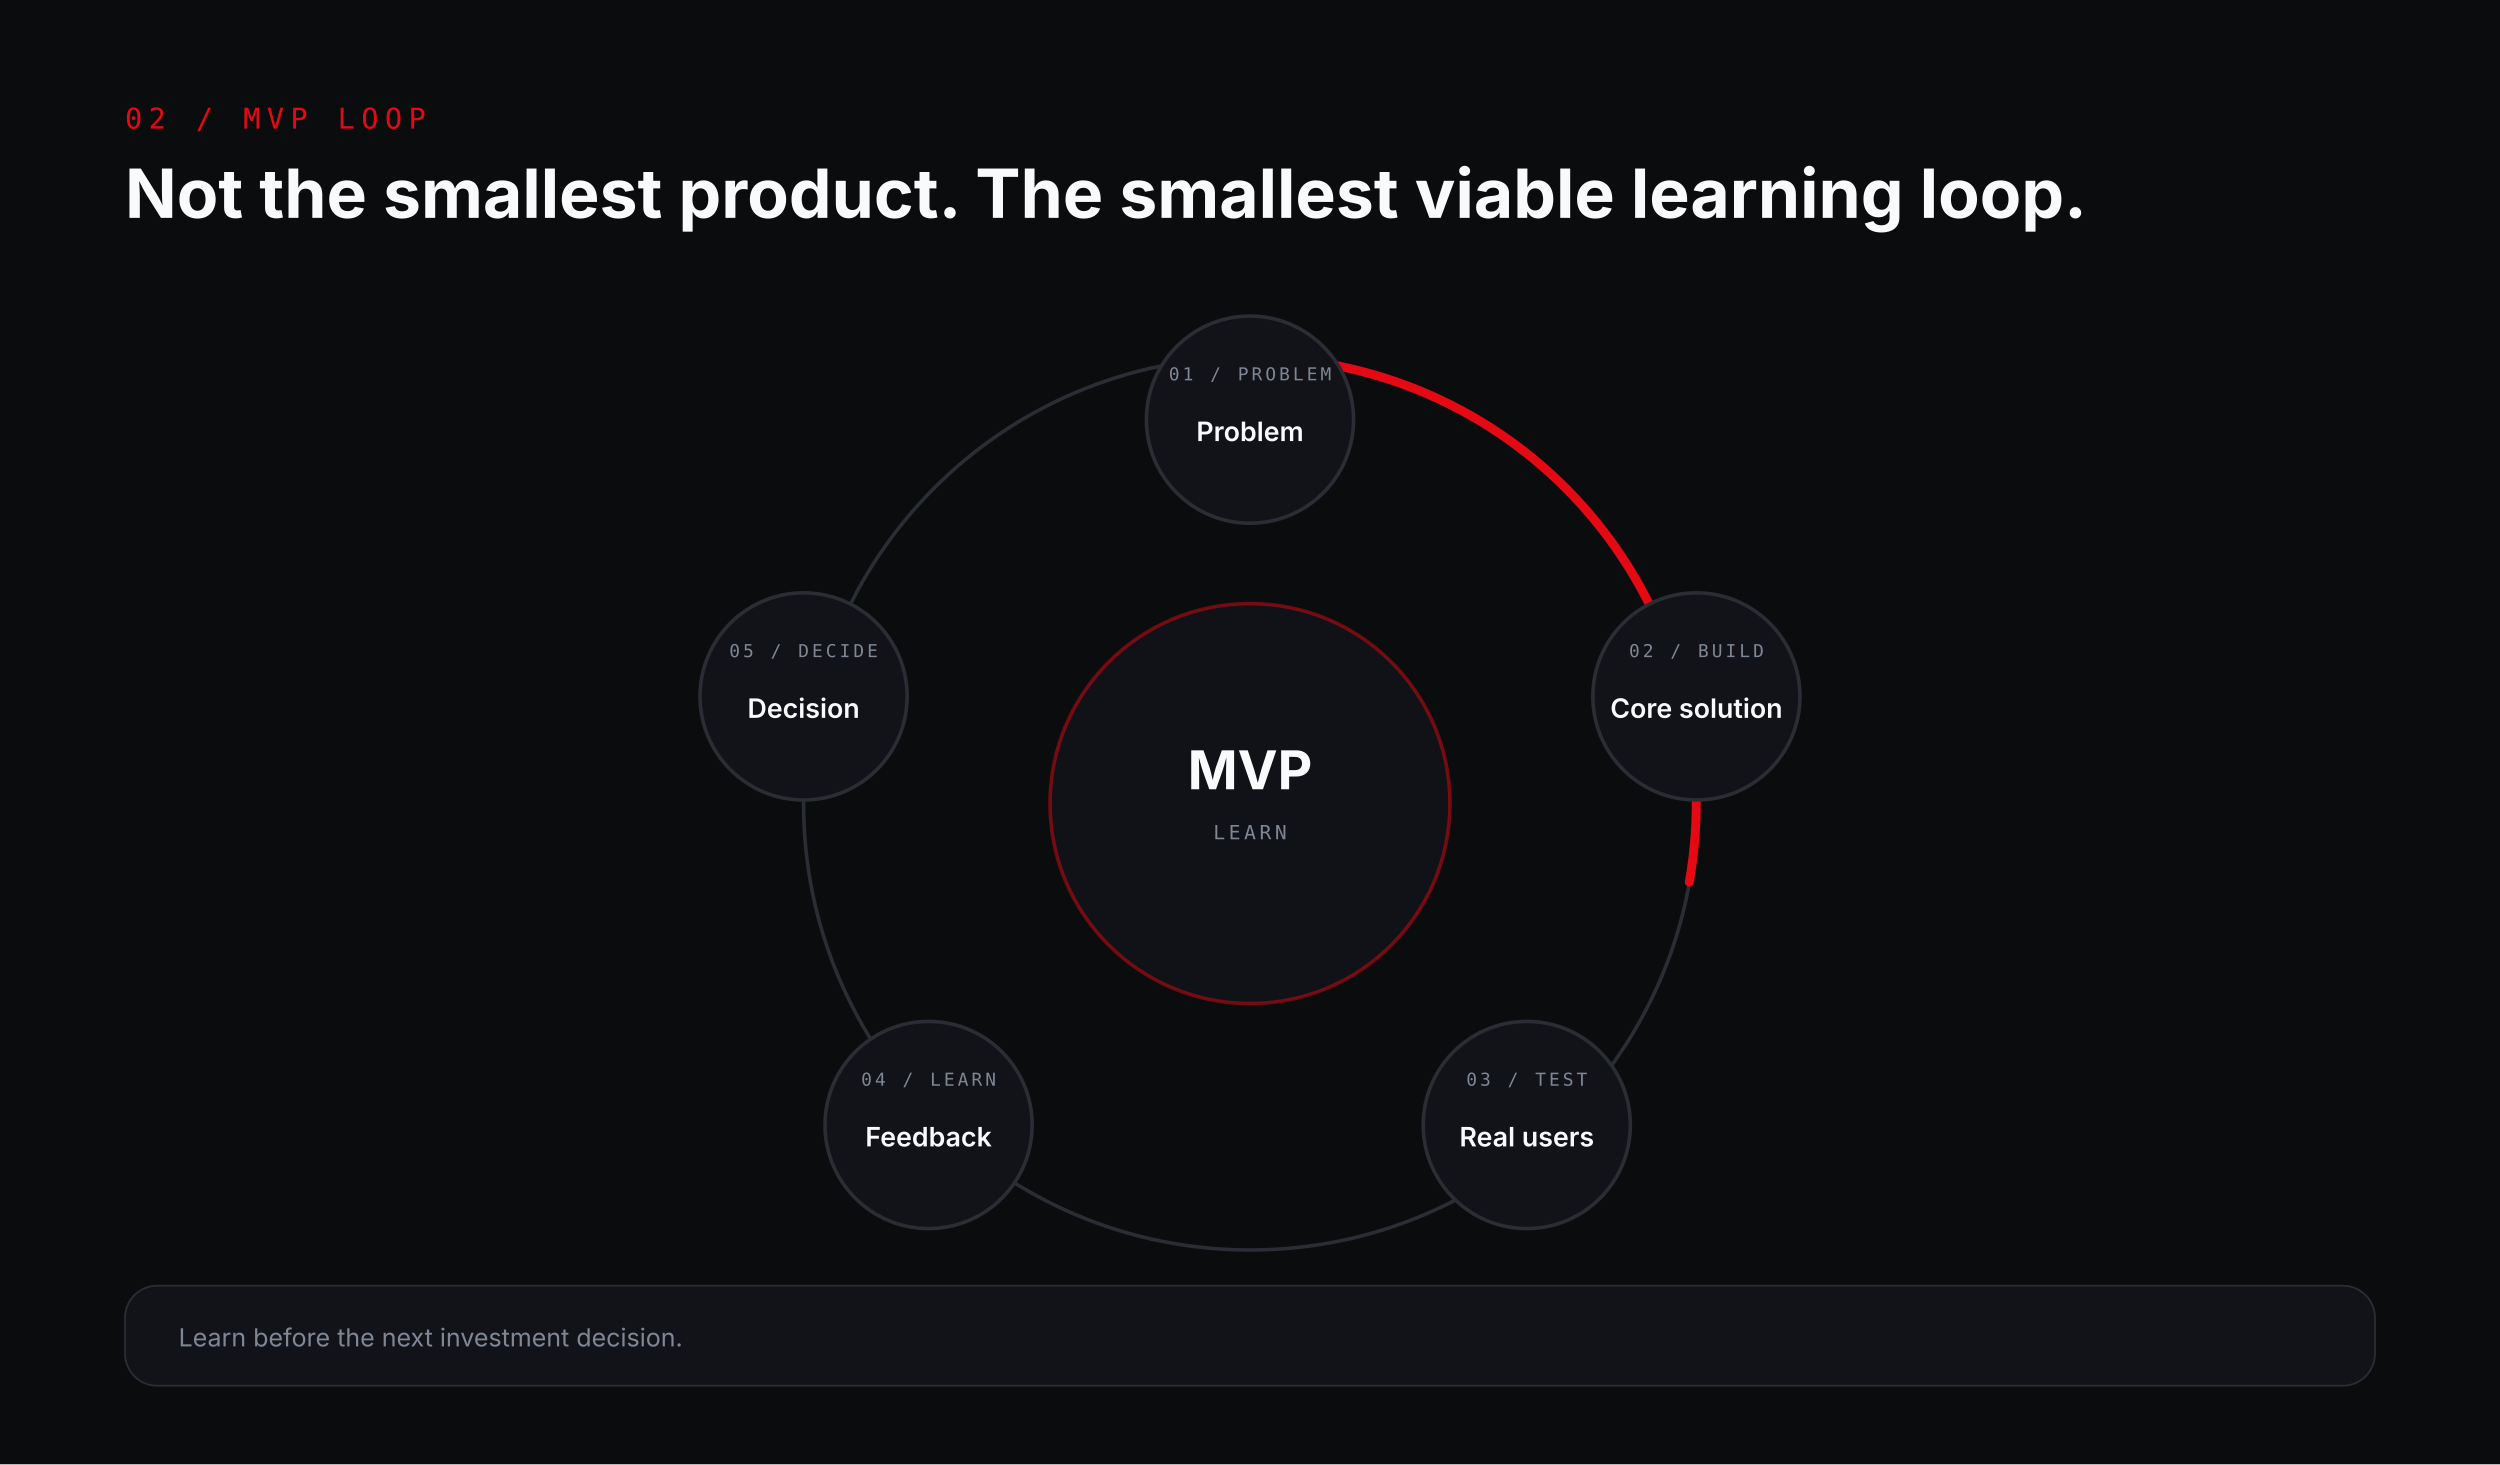
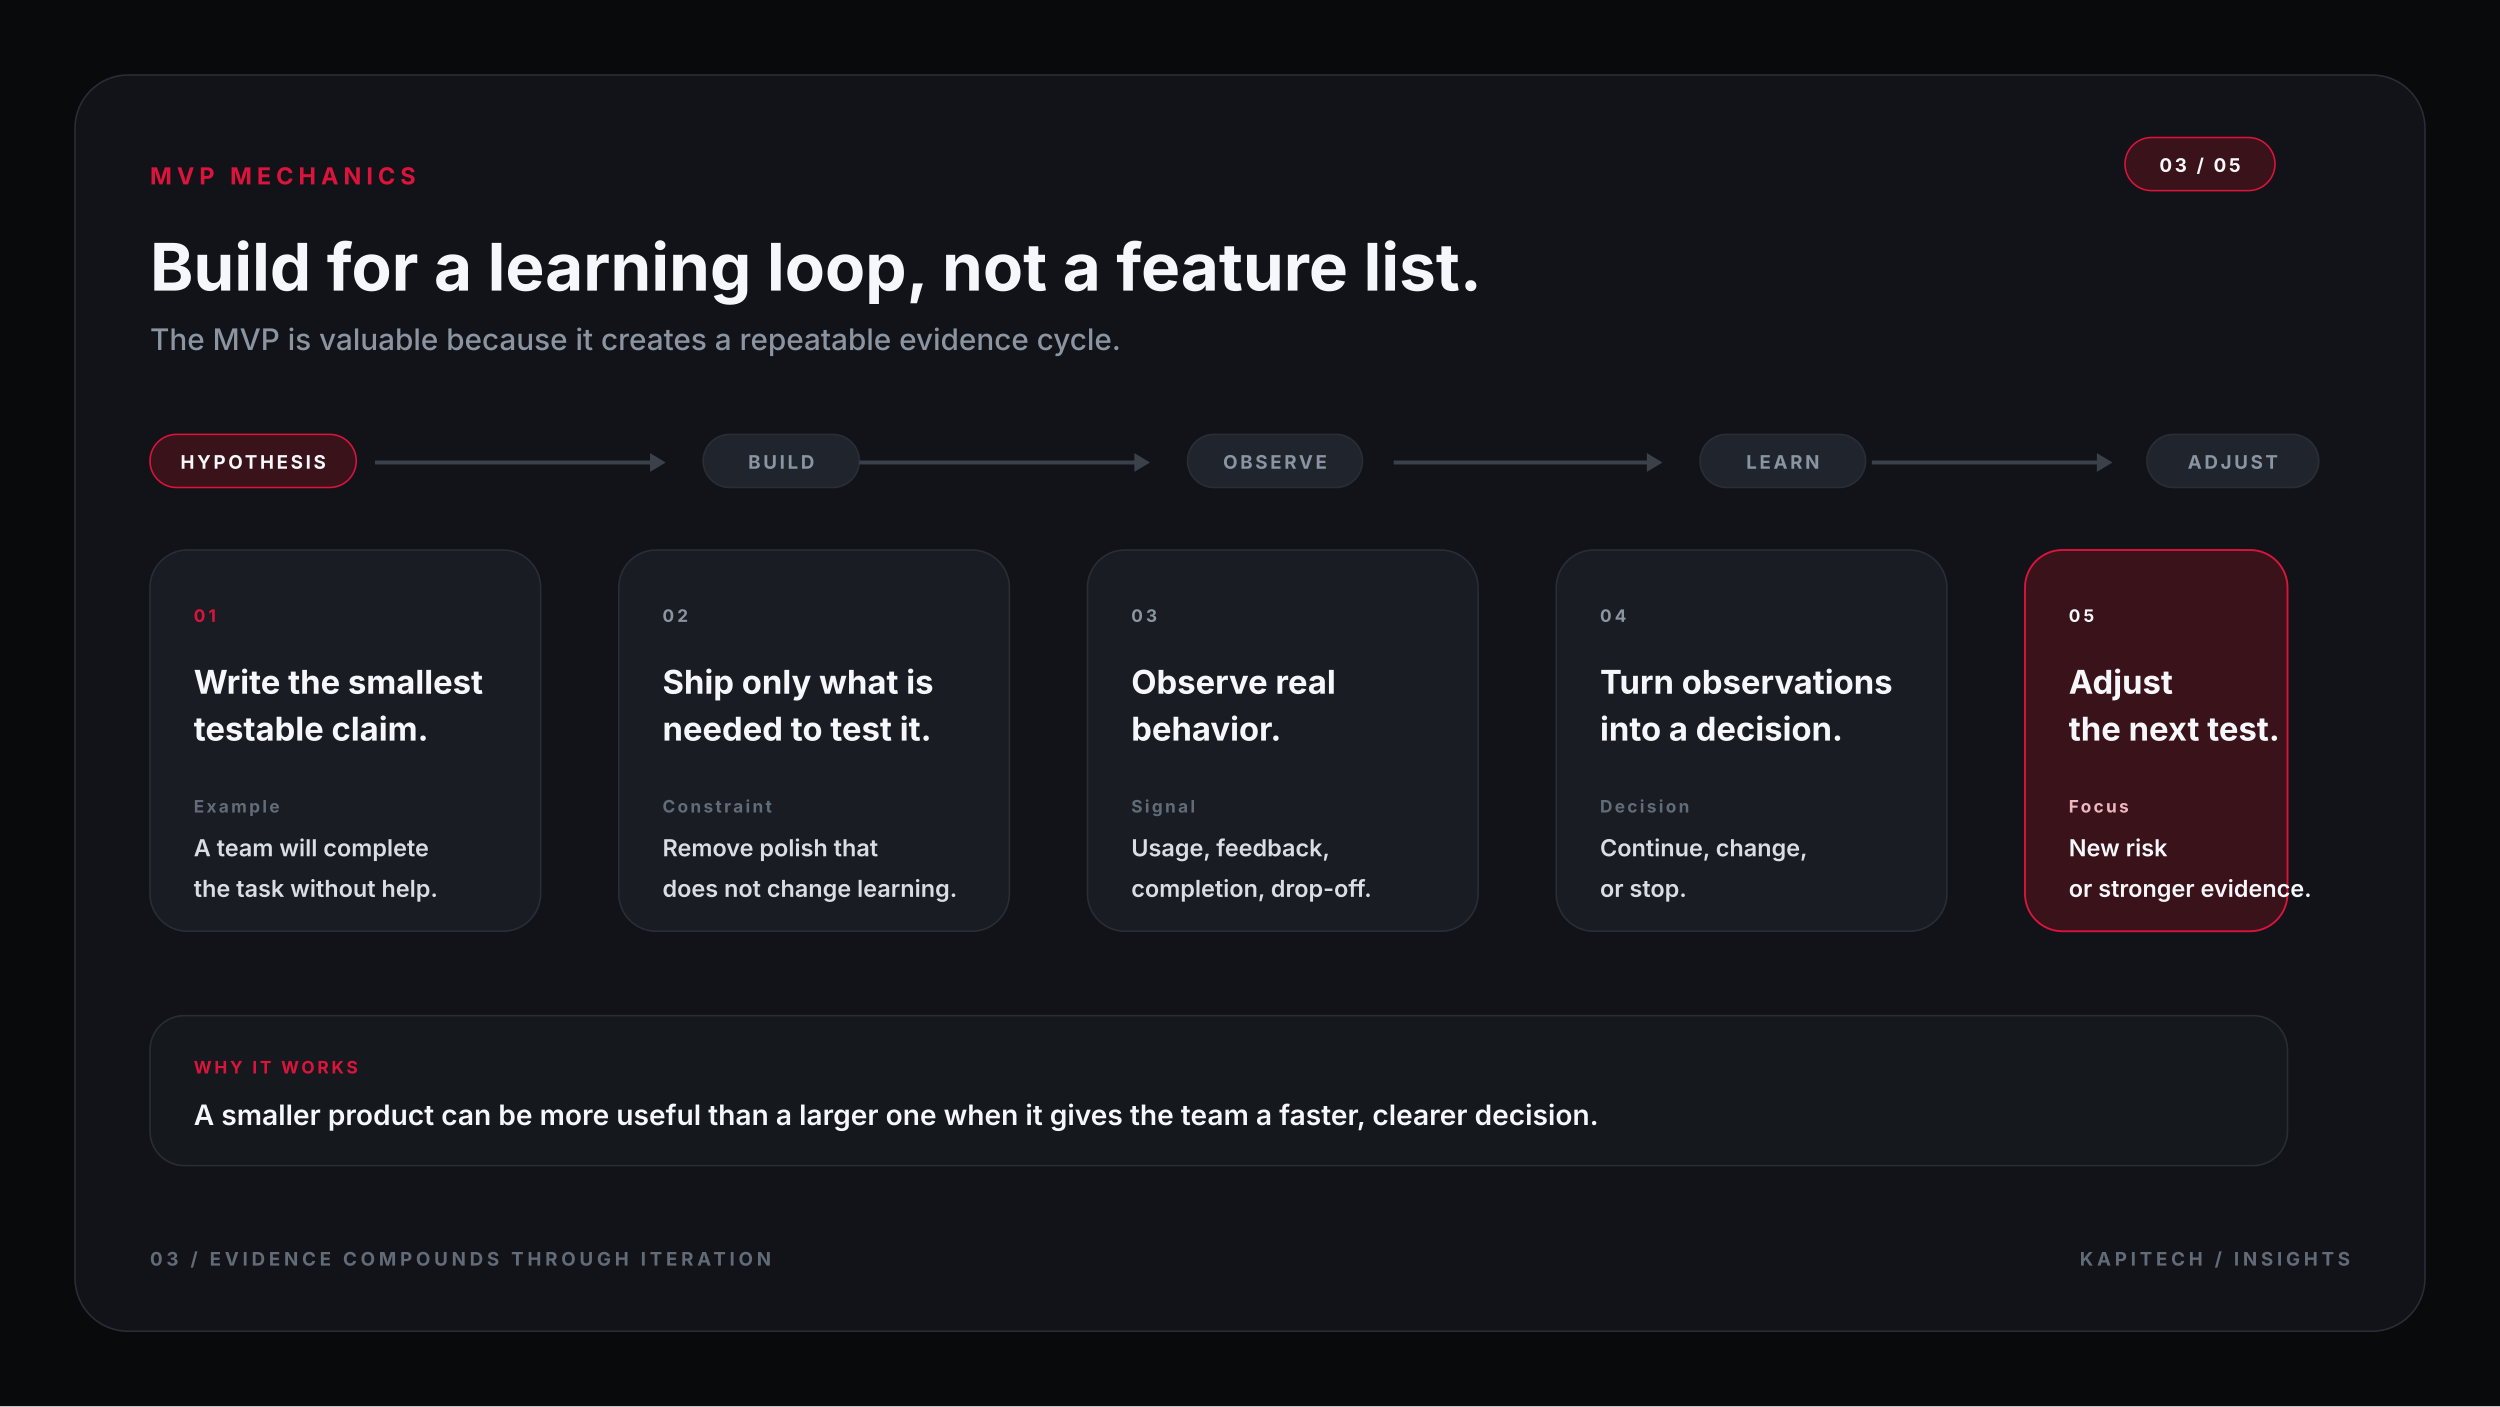
- <svg xmlns="http://www.w3.org/2000/svg" viewBox="0 0 1400 820" role="img" aria-labelledby="title desc">
-   <defs>
-     <linearGradient id="fade" x1="0" y1="0" x2="1" y2="1">
-       <stop offset="0" stop-color="#171A20" />
-       <stop offset="1" stop-color="#0F1116" />
-     </linearGradient>
-   </defs>
-   <rect width="1400" height="820" fill="#0B0C0E" />
-   <style>text{font-family:Inter,Arial,sans-serif}.mono{font-family:ui-monospace,SFMono-Regular,Menlo,Monaco,Consolas,monospace}</style>
-   <text x="70" y="72" font-size="16" letter-spacing="3.6" fill="#E50914" class="mono">02 / MVP LOOP</text>
-   <text x="70" y="122" font-size="38" font-weight="700" fill="#F8FAFC">Not the smallest product. The smallest viable learning loop.</text>
-   <circle cx="700" cy="450" r="250" fill="none" stroke="#2A2D34" stroke-width="2" />
-   <path d="M700 200 A250 250 0 0 1 946 494" fill="none" stroke="#E50914" stroke-width="5" stroke-linecap="round" />
-   <circle cx="700" cy="450" r="112" fill="#101217" stroke="#E50914" stroke-opacity=".48" stroke-width="2" />
-   <text x="700" y="442" text-anchor="middle" font-size="30" font-weight="700" fill="#F8FAFC">MVP</text>
-   <text x="700" y="470" text-anchor="middle" font-size="11" letter-spacing="2" fill="#7F8795" class="mono">LEARN</text>
-   <circle cx="700" cy="235" r="58" fill="#111318" stroke="#2A2D34" stroke-width="2" />
-   <text x="700" y="213" text-anchor="middle" font-size="10" letter-spacing="1.7" fill="#7F8795" class="mono">01 / PROBLEM</text>
-   <text x="700" y="247" text-anchor="middle" font-size="15" font-weight="600" fill="#F8FAFC">Problem</text>
-   <circle cx="950" cy="390" r="58" fill="#111318" stroke="#2A2D34" stroke-width="2" />
-   <text x="950" y="368" text-anchor="middle" font-size="10" letter-spacing="1.7" fill="#7F8795" class="mono">02 / BUILD</text>
-   <text x="950" y="402" text-anchor="middle" font-size="15" font-weight="600" fill="#F8FAFC">Core solution</text>
-   <circle cx="855" cy="630" r="58" fill="#111318" stroke="#2A2D34" stroke-width="2" />
-   <text x="855" y="608" text-anchor="middle" font-size="10" letter-spacing="1.7" fill="#7F8795" class="mono">03 / TEST</text>
-   <text x="855" y="642" text-anchor="middle" font-size="15" font-weight="600" fill="#F8FAFC">Real users</text>
-   <circle cx="520" cy="630" r="58" fill="#111318" stroke="#2A2D34" stroke-width="2" />
-   <text x="520" y="608" text-anchor="middle" font-size="10" letter-spacing="1.7" fill="#7F8795" class="mono">04 / LEARN</text>
-   <text x="520" y="642" text-anchor="middle" font-size="15" font-weight="600" fill="#F8FAFC">Feedback</text>
-   <circle cx="450" cy="390" r="58" fill="#111318" stroke="#2A2D34" stroke-width="2" />
-   <text x="450" y="368" text-anchor="middle" font-size="10" letter-spacing="1.7" fill="#7F8795" class="mono">05 / DECIDE</text>
-   <text x="450" y="402" text-anchor="middle" font-size="15" font-weight="600" fill="#F8FAFC">Decision</text>
-   <rect x="70" y="720" width="1260" height="56" rx="18" fill="#111318" stroke="#2A2D34" />
-   <text x="100" y="754" font-size="14" fill="#7F8795">Learn before the next investment decision.</text>
+ <svg xmlns="http://www.w3.org/2000/svg" viewBox="0 0 1600 900" role="img" aria-labelledby="title desc">
+   <rect width="1600" height="900" fill="#090A0C" />
+   <rect x="48" y="48" width="1504" height="804" rx="34" fill="#111318" stroke="#292E36" />
+   <text x="96" y="118" fill="#DC143C" font-family="Inter,Arial,sans-serif" font-size="15" font-weight="700" text-anchor="start" letter-spacing="3.2">MVP MECHANICS</text>
+   <text x="96" y="186" fill="#F5F7FA" font-family="Inter,Arial,sans-serif" font-size="42" font-weight="700" text-anchor="start">Build for a learning loop, not a feature list.</text>
+   <text x="96" y="224" fill="#8B94A1" font-family="Inter,Arial,sans-serif" font-size="19" font-weight="500" text-anchor="start">The MVP is valuable because it creates a repeatable evidence cycle.</text>
+   <rect x="1360" y="88" width="96" height="34" rx="17" fill="#3A121A" stroke="#DC143C" stroke-width="1" />
+   <text x="1408" y="110" fill="#F5F7FA" font-family="Inter,Arial,sans-serif" font-size="12" font-weight="700" text-anchor="middle" letter-spacing="1.7">03 / 05</text>
+   <rect x="96" y="278" width="132" height="34" rx="17" fill="#3A121A" stroke="#DC143C" stroke-width="1" />
+   <text x="162" y="300" fill="#F5F7FA" font-family="Inter,Arial,sans-serif" font-size="12" font-weight="700" text-anchor="middle" letter-spacing="1.7">HYPOTHESIS</text>
+   <rect x="450" y="278" width="100" height="34" rx="17" fill="#20252D" stroke="#292E36" stroke-width="1" />
+   <text x="500" y="300" fill="#8B94A1" font-family="Inter,Arial,sans-serif" font-size="12" font-weight="700" text-anchor="middle" letter-spacing="1.7">BUILD</text>
+   <rect x="760" y="278" width="112" height="34" rx="17" fill="#20252D" stroke="#292E36" stroke-width="1" />
+   <text x="816" y="300" fill="#8B94A1" font-family="Inter,Arial,sans-serif" font-size="12" font-weight="700" text-anchor="middle" letter-spacing="1.7">OBSERVE</text>
+   <rect x="1088" y="278" width="106" height="34" rx="17" fill="#20252D" stroke="#292E36" stroke-width="1" />
+   <text x="1141" y="300" fill="#8B94A1" font-family="Inter,Arial,sans-serif" font-size="12" font-weight="700" text-anchor="middle" letter-spacing="1.7">LEARN</text>
+   <rect x="1374" y="278" width="110" height="34" rx="17" fill="#20252D" stroke="#292E36" stroke-width="1" />
+   <text x="1429" y="300" fill="#8B94A1" font-family="Inter,Arial,sans-serif" font-size="12" font-weight="700" text-anchor="middle" letter-spacing="1.7">ADJUST</text>
+   <path d="M240 296H418" fill="none" stroke="#3B414B" stroke-width="2.5" />
+   <path d="M416 290l10 6 -10 6z" fill="#3B414B" />
+   <path d="M550 296H728" fill="none" stroke="#3B414B" stroke-width="2.5" />
+   <path d="M726 290l10 6 -10 6z" fill="#3B414B" />
+   <path d="M892 296H1056" fill="none" stroke="#3B414B" stroke-width="2.5" />
+   <path d="M1054 290l10 6 -10 6z" fill="#3B414B" />
+   <path d="M1198 296H1344" fill="none" stroke="#3B414B" stroke-width="2.5" />
+   <path d="M1342 290l10 6 -10 6z" fill="#3B414B" />
+   <rect x="96" y="352" width="250" height="244" rx="24" fill="#191C22" stroke="#292E36" stroke-width="1" />
+   <text x="124" y="398" fill="#DC143C" font-family="Inter,Arial,sans-serif" font-size="11" font-weight="700" text-anchor="start" letter-spacing="2">01</text>
+   <text x="124" y="444" fill="#F5F7FA" font-family="Inter,Arial,sans-serif" font-size="21" font-weight="700" text-anchor="start">Write the smallest</text>
+   <text x="124" y="474" fill="#F5F7FA" font-family="Inter,Arial,sans-serif" font-size="21" font-weight="700" text-anchor="start">testable claim.</text>
+   <text x="124" y="520" fill="#626B78" font-family="Inter,Arial,sans-serif" font-size="11" font-weight="700" text-anchor="start" letter-spacing="1.5">Example</text>
+   <text x="124" y="548" fill="#D9DEE6" font-family="Inter,Arial,sans-serif" font-size="15" font-weight="600" text-anchor="start">A team will complete</text>
+   <text x="124" y="574" fill="#D9DEE6" font-family="Inter,Arial,sans-serif" font-size="15" font-weight="600" text-anchor="start">the task without help.</text>
+   <rect x="396" y="352" width="250" height="244" rx="24" fill="#191C22" stroke="#292E36" stroke-width="1" />
+   <text x="424" y="398" fill="#8B94A1" font-family="Inter,Arial,sans-serif" font-size="11" font-weight="700" text-anchor="start" letter-spacing="2">02</text>
+   <text x="424" y="444" fill="#F5F7FA" font-family="Inter,Arial,sans-serif" font-size="21" font-weight="700" text-anchor="start">Ship only what is</text>
+   <text x="424" y="474" fill="#F5F7FA" font-family="Inter,Arial,sans-serif" font-size="21" font-weight="700" text-anchor="start">needed to test it.</text>
+   <text x="424" y="520" fill="#626B78" font-family="Inter,Arial,sans-serif" font-size="11" font-weight="700" text-anchor="start" letter-spacing="1.5">Constraint</text>
+   <text x="424" y="548" fill="#D9DEE6" font-family="Inter,Arial,sans-serif" font-size="15" font-weight="600" text-anchor="start">Remove polish that</text>
+   <text x="424" y="574" fill="#D9DEE6" font-family="Inter,Arial,sans-serif" font-size="15" font-weight="600" text-anchor="start">does not change learning.</text>
+   <rect x="696" y="352" width="250" height="244" rx="24" fill="#191C22" stroke="#292E36" stroke-width="1" />
+   <text x="724" y="398" fill="#8B94A1" font-family="Inter,Arial,sans-serif" font-size="11" font-weight="700" text-anchor="start" letter-spacing="2">03</text>
+   <text x="724" y="444" fill="#F5F7FA" font-family="Inter,Arial,sans-serif" font-size="21" font-weight="700" text-anchor="start">Observe real</text>
+   <text x="724" y="474" fill="#F5F7FA" font-family="Inter,Arial,sans-serif" font-size="21" font-weight="700" text-anchor="start">behavior.</text>
+   <text x="724" y="520" fill="#626B78" font-family="Inter,Arial,sans-serif" font-size="11" font-weight="700" text-anchor="start" letter-spacing="1.5">Signal</text>
+   <text x="724" y="548" fill="#D9DEE6" font-family="Inter,Arial,sans-serif" font-size="15" font-weight="600" text-anchor="start">Usage, feedback,</text>
+   <text x="724" y="574" fill="#D9DEE6" font-family="Inter,Arial,sans-serif" font-size="15" font-weight="600" text-anchor="start">completion, drop-off.</text>
+   <rect x="996" y="352" width="250" height="244" rx="24" fill="#191C22" stroke="#292E36" stroke-width="1" />
+   <text x="1024" y="398" fill="#8B94A1" font-family="Inter,Arial,sans-serif" font-size="11" font-weight="700" text-anchor="start" letter-spacing="2">04</text>
+   <text x="1024" y="444" fill="#F5F7FA" font-family="Inter,Arial,sans-serif" font-size="21" font-weight="700" text-anchor="start">Turn observations</text>
+   <text x="1024" y="474" fill="#F5F7FA" font-family="Inter,Arial,sans-serif" font-size="21" font-weight="700" text-anchor="start">into a decision.</text>
+   <text x="1024" y="520" fill="#626B78" font-family="Inter,Arial,sans-serif" font-size="11" font-weight="700" text-anchor="start" letter-spacing="1.5">Decision</text>
+   <text x="1024" y="548" fill="#D9DEE6" font-family="Inter,Arial,sans-serif" font-size="15" font-weight="600" text-anchor="start">Continue, change,</text>
+   <text x="1024" y="574" fill="#D9DEE6" font-family="Inter,Arial,sans-serif" font-size="15" font-weight="600" text-anchor="start">or stop.</text>
+   <rect x="1296" y="352" width="168" height="244" rx="24" fill="#3A121A" stroke="#DC143C" stroke-width="1.2" />
+   <text x="1324" y="398" fill="#F5F7FA" font-family="Inter,Arial,sans-serif" font-size="11" font-weight="700" text-anchor="start" letter-spacing="2">05</text>
+   <text x="1324" y="444" fill="#F5F7FA" font-family="Inter,Arial,sans-serif" font-size="21" font-weight="700" text-anchor="start">Adjust</text>
+   <text x="1324" y="474" fill="#F5F7FA" font-family="Inter,Arial,sans-serif" font-size="21" font-weight="700" text-anchor="start">the next test.</text>
+   <text x="1324" y="520" fill="#F0B6C0" font-family="Inter,Arial,sans-serif" font-size="11" font-weight="700" text-anchor="start" letter-spacing="1.5">Focus</text>
+   <text x="1324" y="548" fill="#F5F7FA" font-family="Inter,Arial,sans-serif" font-size="15" font-weight="600" text-anchor="start">New risk</text>
+   <text x="1324" y="574" fill="#F5F7FA" font-family="Inter,Arial,sans-serif" font-size="15" font-weight="600" text-anchor="start">or stronger evidence.</text>
+   <rect x="96" y="650" width="1368" height="96" rx="22" fill="#15181D" stroke="#292E36" stroke-width="1" />
+   <text x="124" y="687" fill="#DC143C" font-family="Inter,Arial,sans-serif" font-size="11" font-weight="700" text-anchor="start" letter-spacing="1.8">WHY IT WORKS</text>
+   <text x="124" y="720" fill="#F5F7FA" font-family="Inter,Arial,sans-serif" font-size="18" font-weight="600" text-anchor="start">A smaller product can be more useful than a larger one when it gives the team a faster, clearer decision.</text>
+   <text x="96" y="810" fill="#626B78" font-family="Inter,Arial,sans-serif" font-size="12" font-weight="700" text-anchor="start" letter-spacing="2.4">03 / EVIDENCE COMPOUNDS THROUGH ITERATION</text>
+   <text x="1504" y="810" fill="#626B78" font-family="Inter,Arial,sans-serif" font-size="12" font-weight="700" text-anchor="end" letter-spacing="2.4">KAPITECH / INSIGHTS</text>
</svg>
